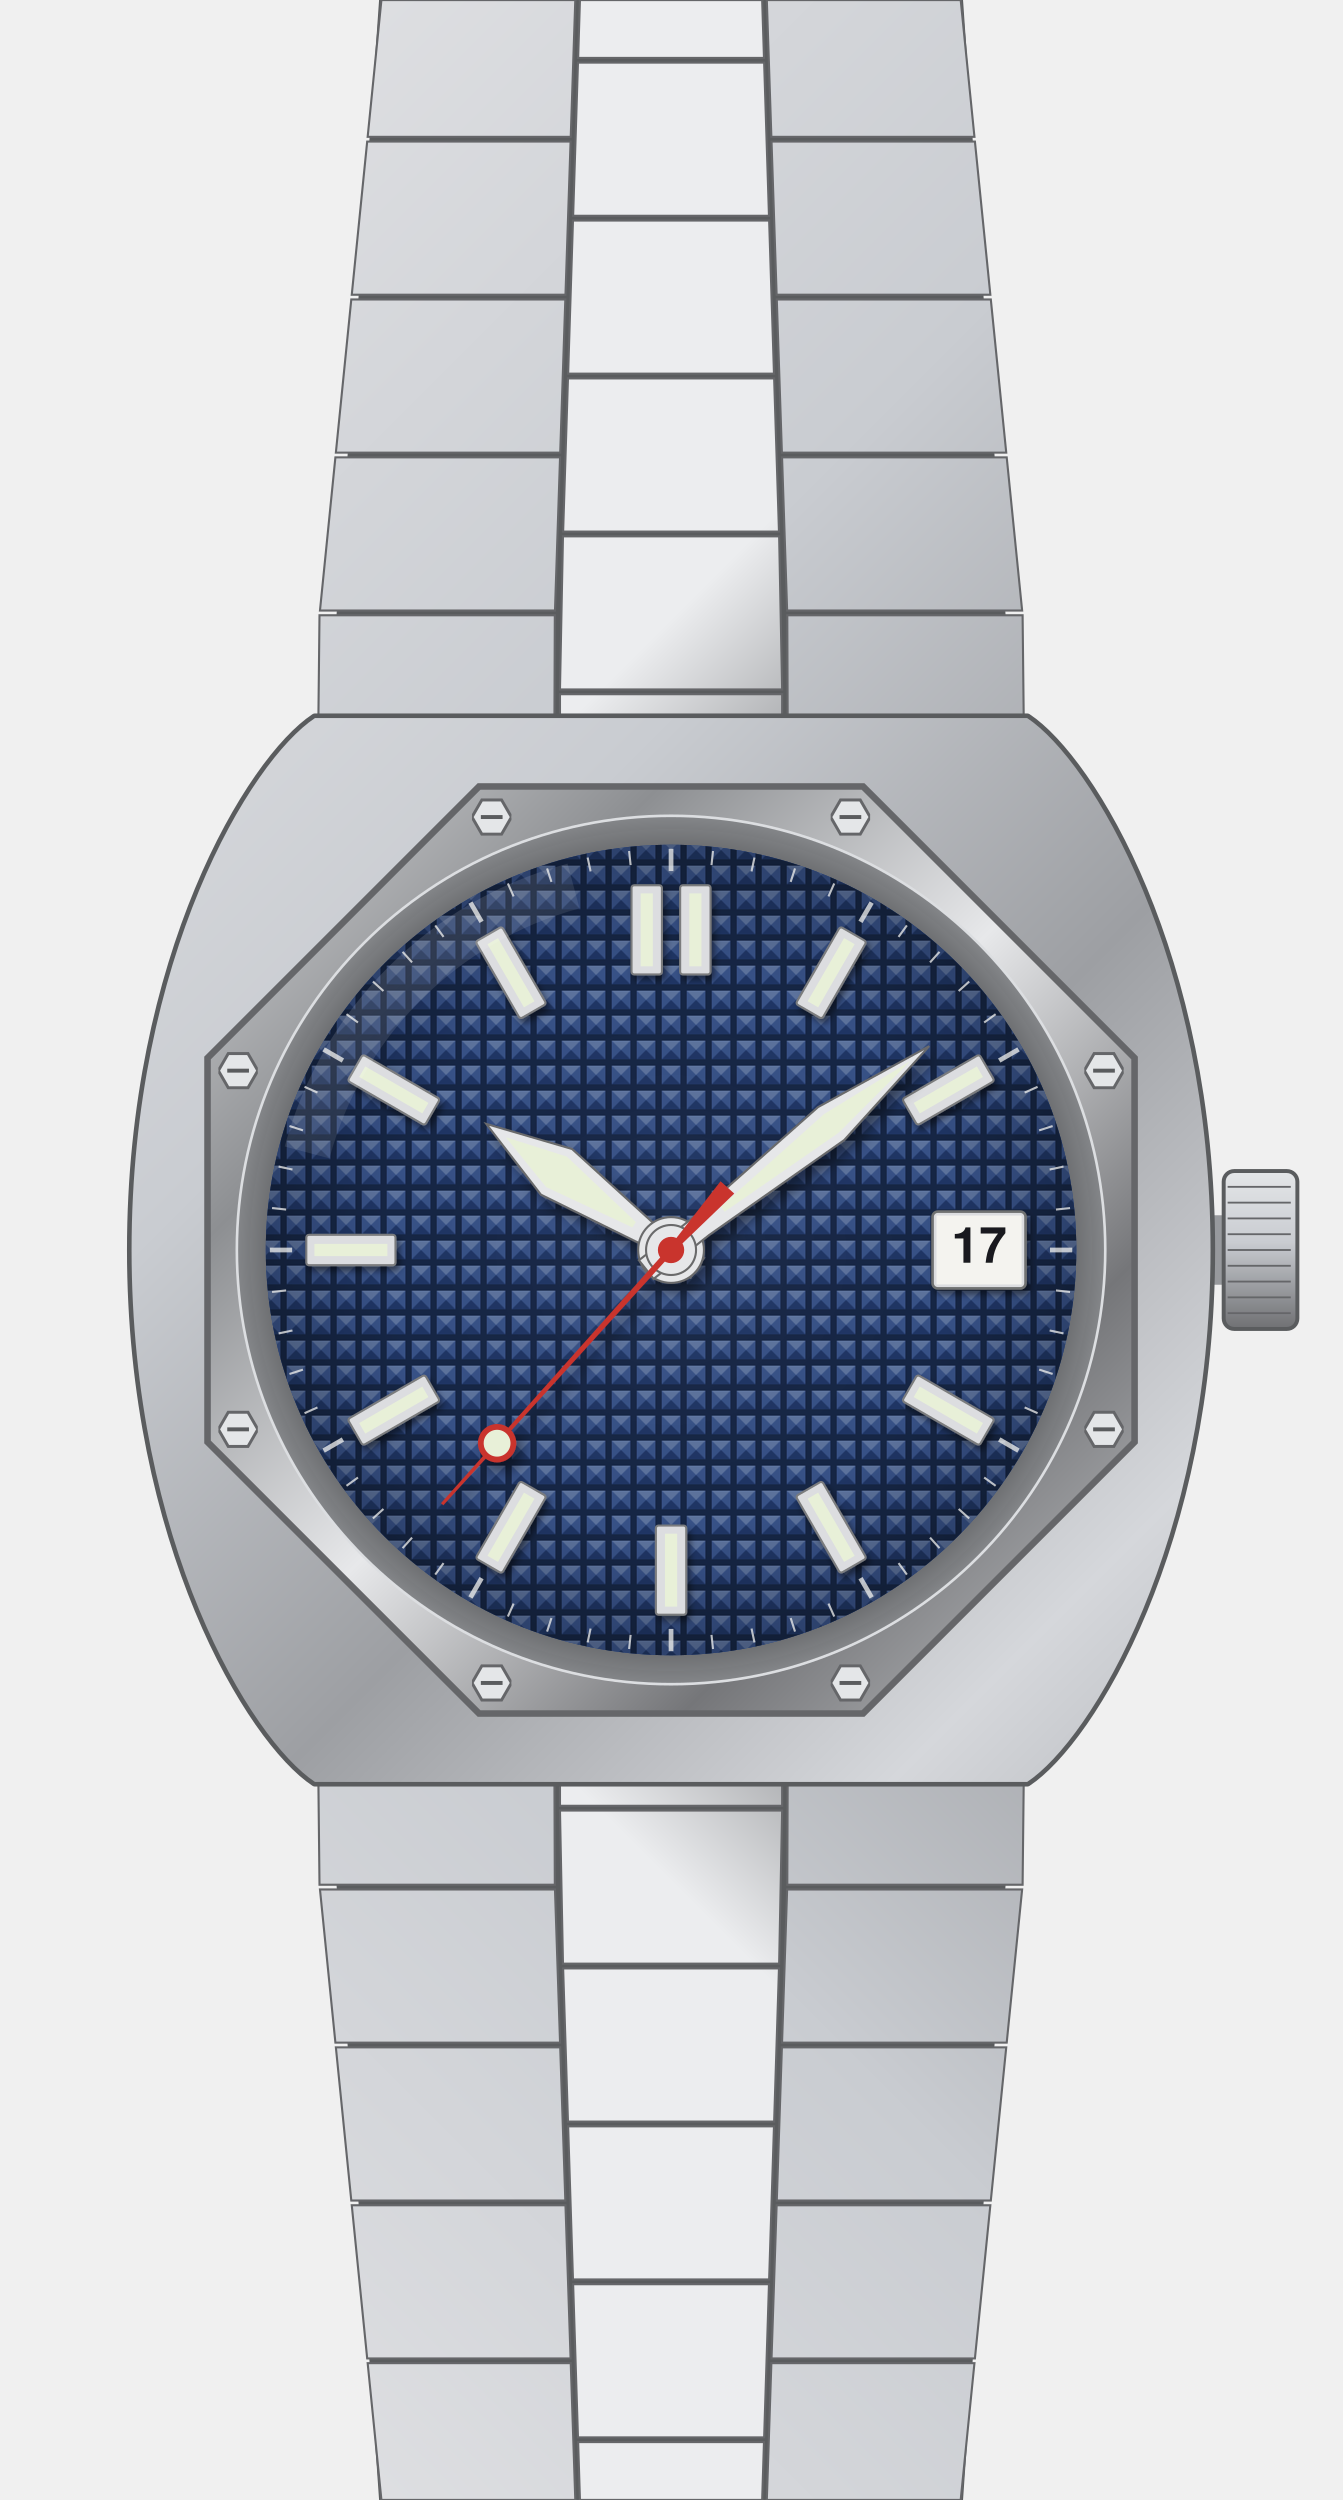
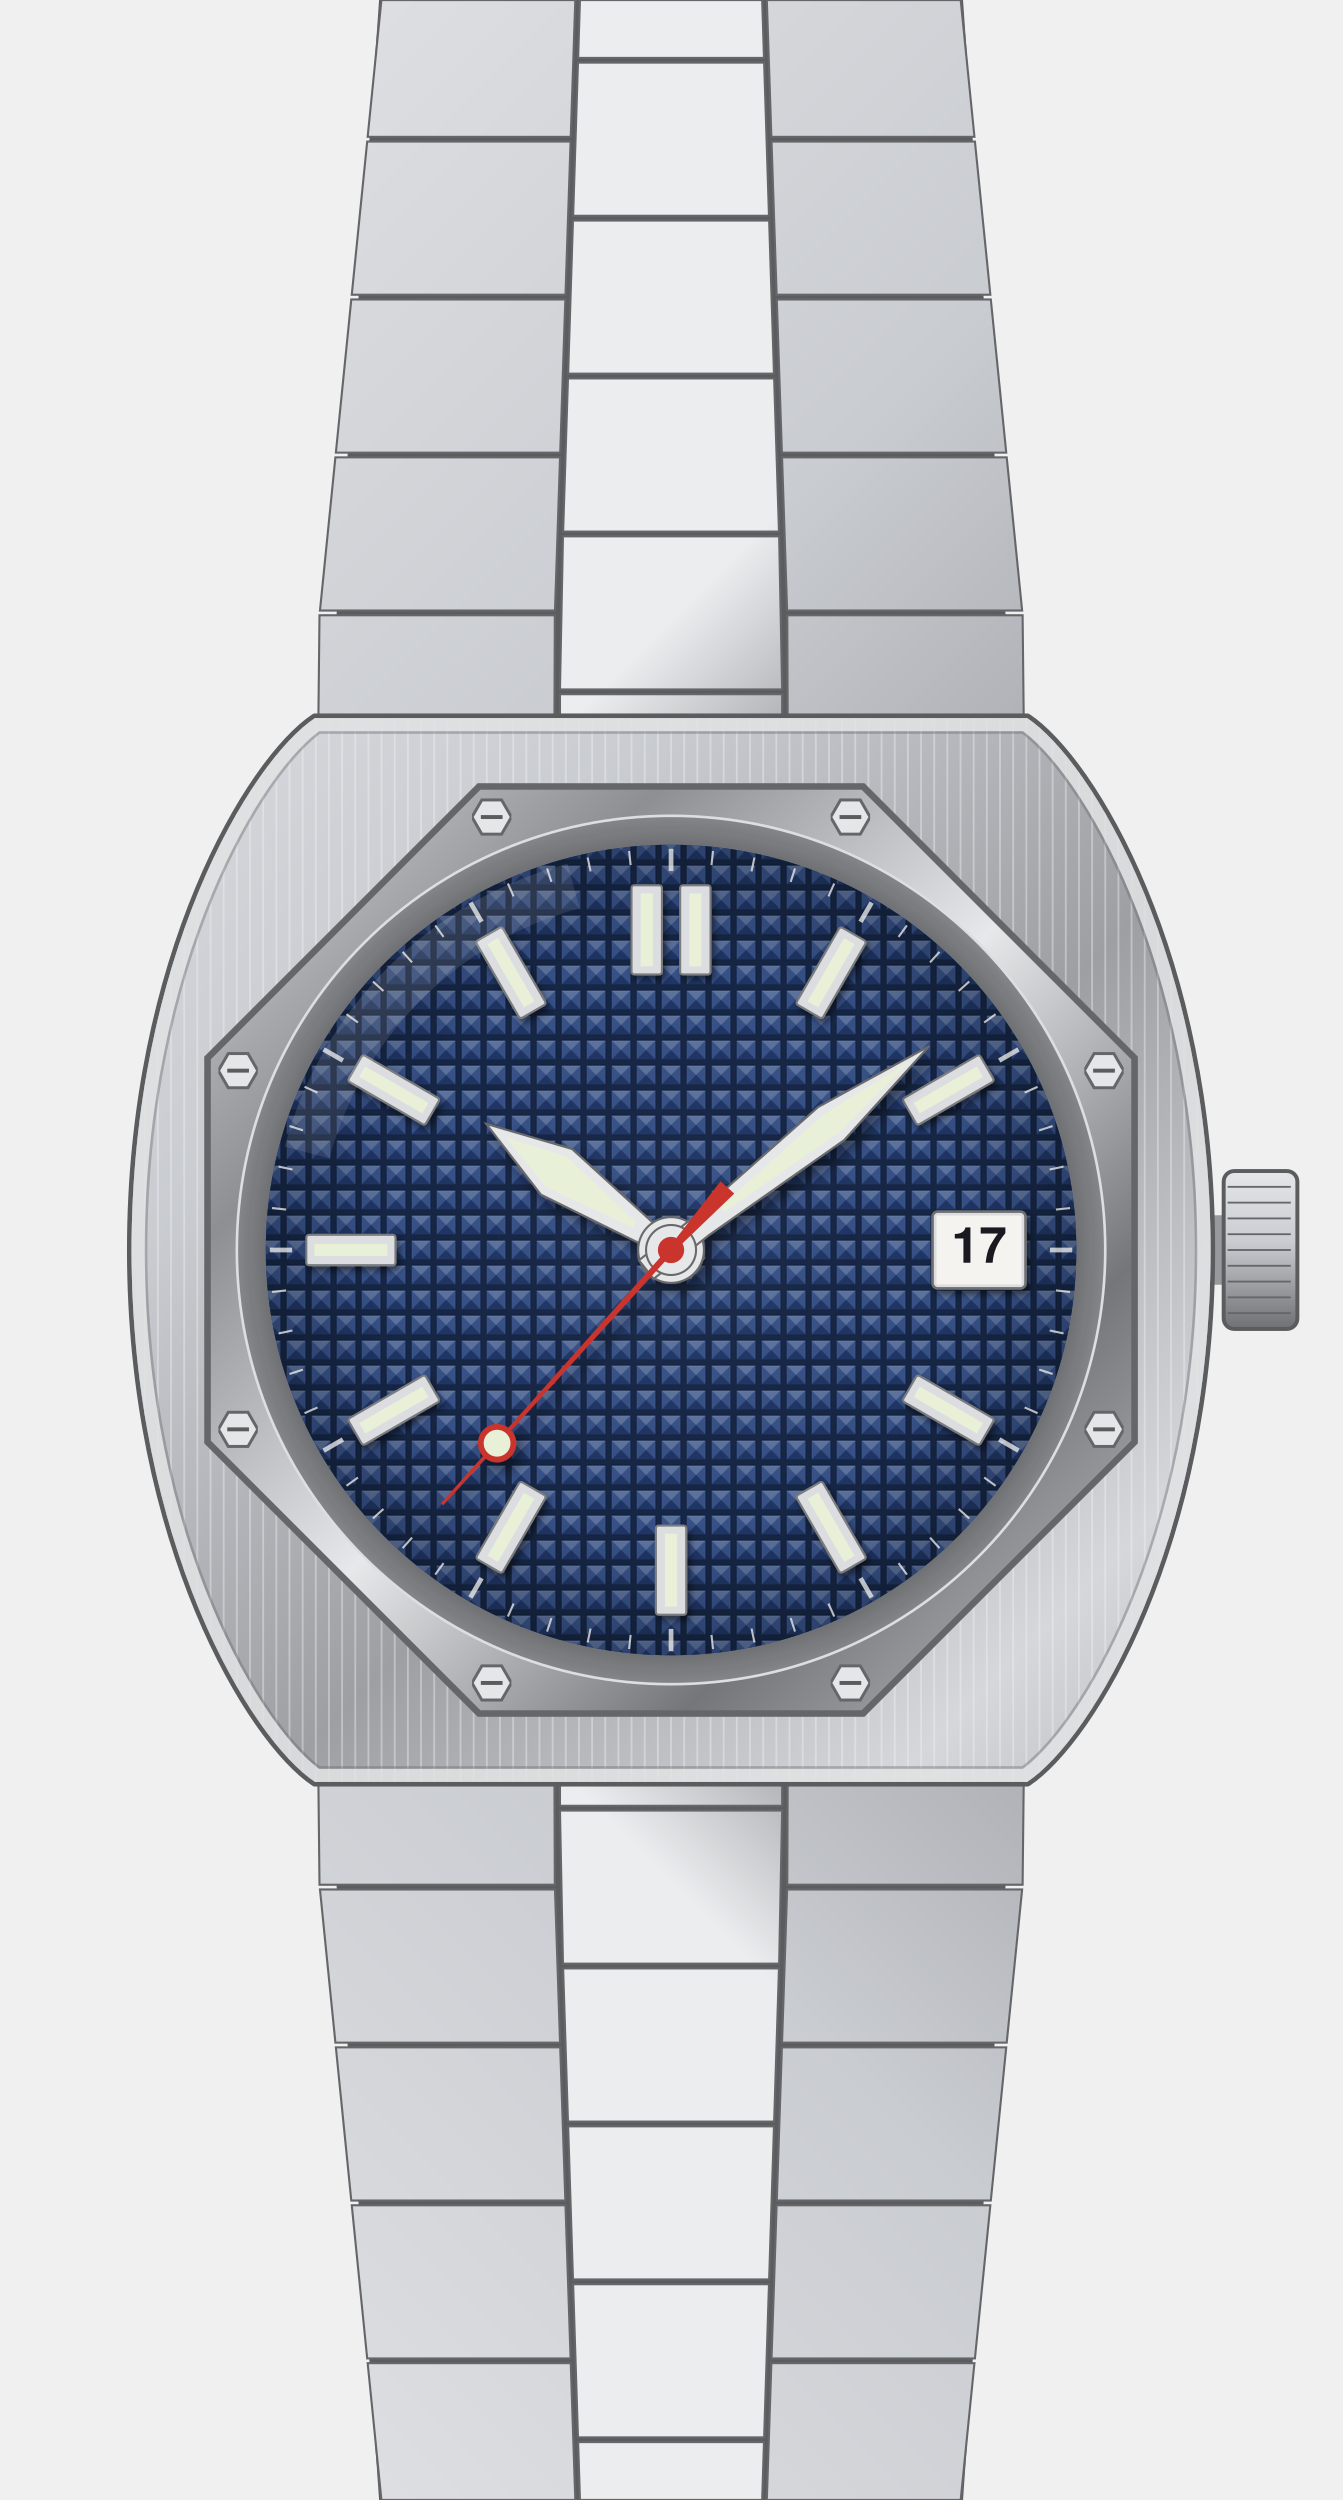
<svg xmlns="http://www.w3.org/2000/svg" viewBox="-25.5 -47.5 51 95" role="img" aria-label="Octagon Integrated 41" data-mm-width="51" data-mm-height="95">
  <defs>
    <clipPath id="octagon-tapisserie-dial-clip">
      <circle r="16.4">
</circle>
    </clipPath>
  </defs>
  <g data-layer="strap" data-part="st-octagon41-bracelet">
    <g id="octagon-tapisserie-strap-top">
      <g>
        <defs>
          <linearGradient id="octagon-tapisserie-bracelet-brushed-st-octagon41-bracelet" gradientUnits="userSpaceOnUse" x1="-30" y1="-30" x2="30" y2="30">
            <stop offset="0" stop-color="#dedfe2">
</stop>
            <stop offset="0.3" stop-color="#c9ccd1">
</stop>
            <stop offset="0.55" stop-color="#9d9fa3">
</stop>
            <stop offset="0.78" stop-color="#d5d7db">
</stop>
            <stop offset="1" stop-color="#a5a7ab">
</stop>
          </linearGradient>
          <linearGradient id="octagon-tapisserie-bracelet-polished-st-octagon41-bracelet" gradientUnits="userSpaceOnUse" x1="-12" y1="-12" x2="12" y2="12">
            <stop offset="0" stop-color="#ecedef">
</stop>
            <stop offset="0.28" stop-color="#8d8f92">
</stop>
            <stop offset="0.5" stop-color="#e7e8ea">
</stop>
            <stop offset="0.72" stop-color="#757679">
</stop>
            <stop offset="1" stop-color="#dcdee1">
</stop>
          </linearGradient>
        </defs>
        <path d="M -13.53 -12.3 L 13.53 -12.3 L 11.095 -47.5 L -11.095 -47.5 Z" fill="#5a5c5e">
</path>
        <path d="M -13.422 -12.3 L -4.438 -12.3 L -4.438 -18.12 L -13.422 -18.12 Z" fill="url(#octagon-tapisserie-bracelet-brushed-st-octagon41-bracelet)" stroke="#656669" stroke-width="0.08">
</path>
        <path d="M -13.422 -18.3 L -4.438 -18.3 L -4.417 -24.12 L -13.359 -24.12 Z" fill="url(#octagon-tapisserie-bracelet-brushed-st-octagon41-bracelet)" stroke="#656669" stroke-width="0.08">
</path>
        <path d="M -13.341 -24.3 L -4.411 -24.3 L -4.218 -30.12 L -12.755 -30.12 Z" fill="url(#octagon-tapisserie-bracelet-brushed-st-octagon41-bracelet)" stroke="#656669" stroke-width="0.08">
</path>
        <path d="M -12.737 -30.3 L -4.212 -30.3 L -4.018 -36.12 L -12.151 -36.12 Z" fill="url(#octagon-tapisserie-bracelet-brushed-st-octagon41-bracelet)" stroke="#656669" stroke-width="0.08">
</path>
        <path d="M -12.133 -36.3 L -4.012 -36.3 L -3.818 -42.12 L -11.547 -42.12 Z" fill="url(#octagon-tapisserie-bracelet-brushed-st-octagon41-bracelet)" stroke="#656669" stroke-width="0.08">
</path>
        <path d="M -11.529 -42.3 L -3.812 -42.3 L -3.639 -47.5 L -11.006 -47.5 Z" fill="url(#octagon-tapisserie-bracelet-brushed-st-octagon41-bracelet)" stroke="#656669" stroke-width="0.08">
</path>
        <path d="M -10.925 -48.3 L -3.612 -48.3 L -3.639 -47.5 L -11.006 -47.5 Z" fill="url(#octagon-tapisserie-bracelet-brushed-st-octagon41-bracelet)" stroke="#656669" stroke-width="0.08">
</path>
        <path d="M -4.221 -15.3 L 4.221 -15.3 L 4.221 -21.12 L -4.221 -21.12 Z" fill="url(#octagon-tapisserie-bracelet-polished-st-octagon41-bracelet)" stroke="#656669" stroke-width="0.08">
</path>
        <path d="M -4.221 -21.3 L 4.221 -21.3 L 4.107 -27.12 L -4.107 -27.12 Z" fill="url(#octagon-tapisserie-bracelet-polished-st-octagon41-bracelet)" stroke="#656669" stroke-width="0.08">
</path>
        <path d="M -4.101 -27.3 L 4.101 -27.3 L 3.917 -33.12 L -3.917 -33.12 Z" fill="url(#octagon-tapisserie-bracelet-polished-st-octagon41-bracelet)" stroke="#656669" stroke-width="0.08">
</path>
        <path d="M -3.911 -33.3 L 3.911 -33.3 L 3.727 -39.12 L -3.727 -39.12 Z" fill="url(#octagon-tapisserie-bracelet-polished-st-octagon41-bracelet)" stroke="#656669" stroke-width="0.08">
</path>
        <path d="M -3.721 -39.3 L 3.721 -39.3 L 3.537 -45.12 L -3.537 -45.12 Z" fill="url(#octagon-tapisserie-bracelet-polished-st-octagon41-bracelet)" stroke="#656669" stroke-width="0.08">
</path>
        <path d="M -3.531 -45.3 L 3.531 -45.3 L 3.462 -47.5 L -3.462 -47.5 Z" fill="url(#octagon-tapisserie-bracelet-polished-st-octagon41-bracelet)" stroke="#656669" stroke-width="0.08">
</path>
        <path d="M -3.341 -51.3 L 3.341 -51.3 L 3.462 -47.5 L -3.462 -47.5 Z" fill="url(#octagon-tapisserie-bracelet-polished-st-octagon41-bracelet)" stroke="#656669" stroke-width="0.08">
</path>
        <path d="M 4.438 -12.3 L 13.422 -12.3 L 13.422 -18.12 L 4.438 -18.12 Z" fill="url(#octagon-tapisserie-bracelet-brushed-st-octagon41-bracelet)" stroke="#656669" stroke-width="0.08">
</path>
        <path d="M 4.438 -18.3 L 13.422 -18.3 L 13.359 -24.12 L 4.417 -24.12 Z" fill="url(#octagon-tapisserie-bracelet-brushed-st-octagon41-bracelet)" stroke="#656669" stroke-width="0.08">
</path>
        <path d="M 4.411 -24.3 L 13.341 -24.3 L 12.755 -30.12 L 4.218 -30.12 Z" fill="url(#octagon-tapisserie-bracelet-brushed-st-octagon41-bracelet)" stroke="#656669" stroke-width="0.08">
</path>
        <path d="M 4.212 -30.3 L 12.737 -30.3 L 12.151 -36.12 L 4.018 -36.12 Z" fill="url(#octagon-tapisserie-bracelet-brushed-st-octagon41-bracelet)" stroke="#656669" stroke-width="0.08">
</path>
        <path d="M 4.012 -36.3 L 12.133 -36.3 L 11.547 -42.12 L 3.818 -42.12 Z" fill="url(#octagon-tapisserie-bracelet-brushed-st-octagon41-bracelet)" stroke="#656669" stroke-width="0.08">
</path>
        <path d="M 3.812 -42.3 L 11.529 -42.3 L 11.006 -47.5 L 3.639 -47.5 Z" fill="url(#octagon-tapisserie-bracelet-brushed-st-octagon41-bracelet)" stroke="#656669" stroke-width="0.08">
</path>
        <path d="M 3.612 -48.3 L 10.925 -48.3 L 11.006 -47.5 L 3.639 -47.5 Z" fill="url(#octagon-tapisserie-bracelet-brushed-st-octagon41-bracelet)" stroke="#656669" stroke-width="0.08">
</path>
      </g>
    </g>
    <use href="#octagon-tapisserie-strap-top" transform="scale(1 -1)">
</use>
  </g>
  <g data-layer="crown" data-part="cw-octagon41" transform="rotate(0)">
    <g>
      <defs>
        <linearGradient id="octagon-tapisserie-crown-cw-octagon41" x1="0" y1="0" x2="0" y2="1">
          <stop offset="0" stop-color="#e4e6e8">
</stop>
          <stop offset="0.45" stop-color="#c9ccd1">
</stop>
          <stop offset="1" stop-color="#6f7073">
</stop>
        </linearGradient>
      </defs>
      <rect x="20.1" y="-1.32" width="1.2" height="2.64" fill="#97999d">
</rect>
      <rect x="21" y="-3" width="2.8" height="6" rx="0.4" fill="url(#octagon-tapisserie-crown-cw-octagon41)" stroke="#5a5c5e" stroke-width="0.15">
</rect>
      <g stroke="#656669" stroke-width="0.07">
        <line x1="21.15" y1="-2.4" x2="23.55" y2="-2.4">
</line>
        <line x1="21.15" y1="-1.8" x2="23.55" y2="-1.8">
</line>
        <line x1="21.15" y1="-1.2" x2="23.55" y2="-1.2">
</line>
        <line x1="21.15" y1="-0.6" x2="23.55" y2="-0.6">
</line>
        <line x1="21.15" y1="0" x2="23.55" y2="0">
</line>
        <line x1="21.15" y1="0.6" x2="23.55" y2="0.6">
</line>
        <line x1="21.15" y1="1.2" x2="23.55" y2="1.2">
</line>
        <line x1="21.15" y1="1.8" x2="23.55" y2="1.8">
</line>
        <line x1="21.15" y1="2.4" x2="23.55" y2="2.4">
</line>
      </g>
    </g>
  </g>
  <g data-layer="case" data-part="cs-octagon41">
    <g>
      <defs>
        <linearGradient id="octagon-tapisserie-oct-polish-cs-octagon41" gradientUnits="userSpaceOnUse" x1="-20.5" y1="-20.5" x2="20.5" y2="20.5">
          <stop offset="0" stop-color="#ecedef">
</stop>
          <stop offset="0.28" stop-color="#8d8f92">
</stop>
          <stop offset="0.5" stop-color="#e7e8ea">
</stop>
          <stop offset="0.72" stop-color="#757679">
</stop>
          <stop offset="1" stop-color="#dcdee1">
</stop>
        </linearGradient>
      </defs>
      <g>
        <defs>
          <linearGradient id="octagon-tapisserie-case-metal-cs-octagon41" gradientUnits="userSpaceOnUse" x1="-25.5" y1="-25.5" x2="25.5" y2="25.5">
            <stop offset="0" stop-color="#dedfe2">
</stop>
            <stop offset="0.3" stop-color="#c9ccd1">
</stop>
            <stop offset="0.55" stop-color="#9d9fa3">
</stop>
            <stop offset="0.78" stop-color="#d5d7db">
</stop>
            <stop offset="1" stop-color="#a5a7ab">
</stop>
          </linearGradient>
          <radialGradient id="octagon-tapisserie-case-flange-cs-octagon41" gradientUnits="userSpaceOnUse" cx="0" cy="0" r="16.45">
            <stop offset="0.8" stop-color="#3c3d3f">
</stop>
            <stop offset="1" stop-color="#838588">
</stop>
          </radialGradient>
+           <clipPath id="octagon-tapisserie-case-clip-cs-octagon41">
+             <path fill="url(#octagon-tapisserie-case-metal-cs-octagon41)" d="M 20.5 0 C 20.5 -11.118 15.97 -18.597 13.53 -20.214 L -13.53 -20.214 C -15.97 -18.597 -20.5 -11.118 -20.5 0 C -20.5 11.118 -15.97 18.597 -13.53 20.214 L 13.53 20.214 C 15.97 18.597 20.5 11.118 20.5 0 Z">
+ </path>
+           </clipPath>
        </defs>
        <g stroke="#5a5c5e" stroke-width="0.35" stroke-linejoin="round">
          <path fill="#5a5c5e" d="M 20.5 0 C 20.5 -11.118 15.97 -18.597 13.53 -20.214 L -13.53 -20.214 C -15.97 -18.597 -20.5 -11.118 -20.5 0 C -20.5 11.118 -15.97 18.597 -13.53 20.214 L 13.53 20.214 C 15.97 18.597 20.5 11.118 20.5 0 Z">
</path>
        </g>
        <g>
          <path fill="url(#octagon-tapisserie-case-metal-cs-octagon41)" d="M 20.5 0 C 20.5 -11.118 15.97 -18.597 13.53 -20.214 L -13.53 -20.214 C -15.97 -18.597 -20.5 -11.118 -20.5 0 C -20.5 11.118 -15.97 18.597 -13.53 20.214 L 13.53 20.214 C 15.97 18.597 20.5 11.118 20.5 0 Z">
</path>
+         </g>
+         <g>
+           <g clip-path="url(#octagon-tapisserie-case-clip-cs-octagon41)">
+             <g>
+               <g transform="scale(1 1)" fill="none" stroke-linejoin="round">
+                 <path d="M -20.5 -20.214 L -20.5 20.214 M -20 -20.214 L -20 20.214 M -19.5 -20.214 L -19.5 20.214 M -19 -20.214 L -19 20.214 M -18.5 -20.214 L -18.5 20.214 M -18 -20.214 L -18 20.214 M -17.5 -20.214 L -17.5 20.214 M -17 -20.214 L -17 20.214 M -16.5 -20.214 L -16.5 20.214 M -16 -20.214 L -16 20.214 M -15.5 -20.214 L -15.5 20.214 M -15 -20.214 L -15 20.214 M -14.5 -20.214 L -14.5 20.214 M -14 -20.214 L -14 20.214 M -13.5 -20.214 L -13.5 20.214 M -13 -20.214 L -13 20.214 M -12.5 -20.214 L -12.5 20.214 M -12 -20.214 L -12 20.214 M -11.5 -20.214 L -11.5 20.214 M -11 -20.214 L -11 20.214 M -10.5 -20.214 L -10.5 20.214 M -10 -20.214 L -10 20.214 M -9.5 -20.214 L -9.5 20.214 M -9 -20.214 L -9 20.214 M -8.5 -20.214 L -8.5 20.214 M -8 -20.214 L -8 20.214 M -7.5 -20.214 L -7.5 20.214 M -7 -20.214 L -7 20.214 M -6.5 -20.214 L -6.5 20.214 M -6 -20.214 L -6 20.214 M -5.5 -20.214 L -5.5 20.214 M -5 -20.214 L -5 20.214 M -4.5 -20.214 L -4.5 20.214 M -4 -20.214 L -4 20.214 M -3.5 -20.214 L -3.5 20.214 M -3 -20.214 L -3 20.214 M -2.5 -20.214 L -2.5 20.214 M -2 -20.214 L -2 20.214 M -1.5 -20.214 L -1.5 20.214 M -1 -20.214 L -1 20.214 M -0.5 -20.214 L -0.5 20.214 M 0 -20.214 L 0 20.214 M 0.5 -20.214 L 0.5 20.214 M 1 -20.214 L 1 20.214 M 1.5 -20.214 L 1.5 20.214 M 2 -20.214 L 2 20.214 M 2.5 -20.214 L 2.5 20.214 M 3 -20.214 L 3 20.214 M 3.5 -20.214 L 3.5 20.214 M 4 -20.214 L 4 20.214 M 4.5 -20.214 L 4.5 20.214 M 5 -20.214 L 5 20.214 M 5.5 -20.214 L 5.5 20.214 M 6 -20.214 L 6 20.214 M 6.5 -20.214 L 6.5 20.214 M 7 -20.214 L 7 20.214 M 7.5 -20.214 L 7.5 20.214 M 8 -20.214 L 8 20.214 M 8.5 -20.214 L 8.5 20.214 M 9 -20.214 L 9 20.214 M 9.5 -20.214 L 9.5 20.214 M 10 -20.214 L 10 20.214 M 10.5 -20.214 L 10.5 20.214 M 11 -20.214 L 11 20.214 M 11.5 -20.214 L 11.5 20.214 M 12 -20.214 L 12 20.214 M 12.5 -20.214 L 12.5 20.214 M 13 -20.214 L 13 20.214 M 13.5 -20.214 L 13.5 20.214 M 14 -20.214 L 14 20.214 M 14.5 -20.214 L 14.5 20.214 M 15 -20.214 L 15 20.214 M 15.5 -20.214 L 15.5 20.214 M 16 -20.214 L 16 20.214 M 16.5 -20.214 L 16.5 20.214 M 17 -20.214 L 17 20.214 M 17.5 -20.214 L 17.5 20.214 M 18 -20.214 L 18 20.214 M 18.5 -20.214 L 18.5 20.214 M 19 -20.214 L 19 20.214 M 19.5 -20.214 L 19.5 20.214 M 20 -20.214 L 20 20.214 M 20.5 -20.214 L 20.5 20.214" stroke="#f2f2f4" stroke-width="0.07" opacity="0.4">
+ </path>
+                 <path d="M 20.5 0 C 20.5 -11.118 15.97 -18.597 13.53 -20.214 L -13.53 -20.214 C -15.97 -18.597 -20.5 -11.118 -20.5 0 C -20.5 11.118 -15.97 18.597 -13.53 20.214 L 13.53 20.214 C 15.97 18.597 20.5 11.118 20.5 0 Z" stroke="#656669" stroke-width="1.2" opacity="0.4">
+ </path>
+                 <path d="M 20.5 0 C 20.5 -11.118 15.97 -18.597 13.53 -20.214 L -13.53 -20.214 C -15.97 -18.597 -20.5 -11.118 -20.5 0 C -20.5 11.118 -15.97 18.597 -13.53 20.214 L 13.53 20.214 C 15.97 18.597 20.5 11.118 20.5 0 Z" stroke="#ecedef" stroke-width="1" opacity="0.8">
+ </path>
+               </g>
+             </g>
+           </g>
        </g>
        <g>
          <polygon points="7.296,-17.614 17.614,-7.296 17.614,7.296 7.296,17.614 -7.296,17.614 -17.614,7.296 -17.614,-7.296 -7.296,-17.614" fill="url(#octagon-tapisserie-oct-polish-cs-octagon41)" stroke="#656669" stroke-width="0.25">
</polygon>
          <circle r="16.55" fill="#dcdee1">
</circle>
          <symbol id="octagon-tapisserie-oct-screw-cs-octagon41" viewBox="-1 -1 2 2">
            <polygon points="1,0 0.5,0.866 -0.5,0.866 -1,0 -0.5,-0.866 0.5,-0.866" fill="#e4e6e8" stroke="#656669" stroke-width="0.15">
</polygon>
            <line x1="-0.55" y1="0" x2="0.55" y2="0" stroke="#5a5c5e" stroke-width="0.2">
</line>
          </symbol>
          <use href="#octagon-tapisserie-oct-screw-cs-octagon41" x="6.065" y="-17.202" width="1.5" height="1.5">
</use>
          <use href="#octagon-tapisserie-oct-screw-cs-octagon41" x="15.702" y="-7.565" width="1.5" height="1.5">
</use>
          <use href="#octagon-tapisserie-oct-screw-cs-octagon41" x="15.702" y="6.065" width="1.5" height="1.5">
</use>
          <use href="#octagon-tapisserie-oct-screw-cs-octagon41" x="6.065" y="15.702" width="1.5" height="1.5">
</use>
          <use href="#octagon-tapisserie-oct-screw-cs-octagon41" x="-7.565" y="15.702" width="1.5" height="1.5">
</use>
          <use href="#octagon-tapisserie-oct-screw-cs-octagon41" x="-17.202" y="6.065" width="1.5" height="1.5">
</use>
          <use href="#octagon-tapisserie-oct-screw-cs-octagon41" x="-17.202" y="-7.565" width="1.5" height="1.5">
</use>
          <use href="#octagon-tapisserie-oct-screw-cs-octagon41" x="-7.565" y="-17.202" width="1.5" height="1.5">
</use>
        </g>
        <circle r="16.45" fill="url(#octagon-tapisserie-case-flange-cs-octagon41)">
</circle>
      </g>
    </g>
  </g>
  <g clip-path="url(#octagon-tapisserie-dial-clip)">
    <g data-layer="dial" data-part="dl-tapisserie-blue">
      <g>
        <defs>
          <filter id="octagon-tapisserie-dial-shadow-dl-tapisserie-blue" x="-50%" y="-50%" width="200%" height="200%">
            <feDropShadow dx="0.12" dy="0.18" stdDeviation="0.12" flood-color="#000" flood-opacity="0.5">
</feDropShadow>
          </filter>
        </defs>
        <circle r="15.4" fill="#23407a">
</circle>
        <g>
          <defs>
            <pattern id="octagon-tapisserie-tapisserie-dl-tapisserie-blue" width="0.95" height="0.95" patternUnits="userSpaceOnUse" x="-0.475" y="-0.475">
              <rect width="0.95" height="0.95" fill="#132343">
</rect>
              <rect x="0.12" y="0.12" width="0.71" height="0.71" fill="#354f85">
</rect>
              <path d="M 0.12 0.12 L 0.83 0.12 L 0.475 0.475 Z" fill="#5a709b">
</path>
              <path d="M 0.12 0.83 L 0.83 0.83 L 0.475 0.475 Z" fill="#1c3362">
</path>
            </pattern>
          </defs>
          <circle r="15.4" fill="url(#octagon-tapisserie-tapisserie-dl-tapisserie-blue)">
</circle>
        </g>
        <g>
          <defs>
            <radialGradient id="octagon-tapisserie-dial-vignette-dl-tapisserie-blue" gradientUnits="userSpaceOnUse" cx="0" cy="0" r="15.4">
              <stop offset="0" stop-color="#fff" stop-opacity="0.04">
</stop>
              <stop offset="0.7" stop-color="#000" stop-opacity="0">
</stop>
              <stop offset="1" stop-color="#000" stop-opacity="0.2">
</stop>
            </radialGradient>
          </defs>
          <circle r="15.4" fill="url(#octagon-tapisserie-dial-vignette-dl-tapisserie-blue)">
</circle>
        </g>
        <g stroke="#f2f2ef" opacity="0.75">
          <line x1="0" y1="-14.399" x2="0" y2="-15.246" stroke-width="0.18">
</line>
          <line x1="1.537" y1="-14.626" x2="1.594" y2="-15.162" stroke-width="0.08">
</line>
          <line x1="3.058" y1="-14.386" x2="3.17" y2="-14.913" stroke-width="0.08">
</line>
          <line x1="4.545" y1="-13.987" x2="4.711" y2="-14.5" stroke-width="0.08">
</line>
          <line x1="5.982" y1="-13.436" x2="6.201" y2="-13.928" stroke-width="0.08">
</line>
          <line x1="7.199" y1="-12.47" x2="7.623" y2="-13.203" stroke-width="0.18">
</line>
          <line x1="8.645" y1="-11.898" x2="8.961" y2="-12.334" stroke-width="0.08">
</line>
          <line x1="9.841" y1="-10.929" x2="10.202" y2="-11.33" stroke-width="0.08">
</line>
          <line x1="10.929" y1="-9.841" x2="11.33" y2="-10.202" stroke-width="0.08">
</line>
          <line x1="11.898" y1="-8.645" x2="12.334" y2="-8.961" stroke-width="0.08">
</line>
          <line x1="12.47" y1="-7.2" x2="13.203" y2="-7.623" stroke-width="0.18">
</line>
          <line x1="13.436" y1="-5.982" x2="13.928" y2="-6.201" stroke-width="0.08">
</line>
          <line x1="13.987" y1="-4.545" x2="14.5" y2="-4.711" stroke-width="0.08">
</line>
          <line x1="14.386" y1="-3.058" x2="14.913" y2="-3.17" stroke-width="0.08">
</line>
          <line x1="14.626" y1="-1.537" x2="15.162" y2="-1.594" stroke-width="0.08">
</line>
          <line x1="14.399" y1="0" x2="15.246" y2="0" stroke-width="0.18">
</line>
          <line x1="14.626" y1="1.537" x2="15.162" y2="1.594" stroke-width="0.08">
</line>
          <line x1="14.386" y1="3.058" x2="14.913" y2="3.17" stroke-width="0.08">
</line>
          <line x1="13.987" y1="4.545" x2="14.5" y2="4.711" stroke-width="0.08">
</line>
          <line x1="13.436" y1="5.982" x2="13.928" y2="6.201" stroke-width="0.08">
</line>
          <line x1="12.47" y1="7.199" x2="13.203" y2="7.623" stroke-width="0.18">
</line>
          <line x1="11.898" y1="8.645" x2="12.334" y2="8.961" stroke-width="0.08">
</line>
          <line x1="10.929" y1="9.841" x2="11.33" y2="10.202" stroke-width="0.08">
</line>
          <line x1="9.841" y1="10.929" x2="10.202" y2="11.33" stroke-width="0.08">
</line>
          <line x1="8.645" y1="11.898" x2="8.961" y2="12.334" stroke-width="0.08">
</line>
          <line x1="7.199" y1="12.47" x2="7.623" y2="13.203" stroke-width="0.18">
</line>
          <line x1="5.982" y1="13.436" x2="6.201" y2="13.928" stroke-width="0.08">
</line>
          <line x1="4.545" y1="13.987" x2="4.711" y2="14.5" stroke-width="0.08">
</line>
          <line x1="3.058" y1="14.386" x2="3.17" y2="14.913" stroke-width="0.08">
</line>
          <line x1="1.537" y1="14.626" x2="1.594" y2="15.162" stroke-width="0.08">
</line>
          <line x1="0" y1="14.399" x2="0" y2="15.246" stroke-width="0.18">
</line>
          <line x1="-1.537" y1="14.626" x2="-1.594" y2="15.162" stroke-width="0.08">
</line>
          <line x1="-3.058" y1="14.386" x2="-3.17" y2="14.913" stroke-width="0.08">
</line>
          <line x1="-4.545" y1="13.987" x2="-4.711" y2="14.5" stroke-width="0.08">
</line>
          <line x1="-5.982" y1="13.436" x2="-6.201" y2="13.928" stroke-width="0.08">
</line>
          <line x1="-7.2" y1="12.47" x2="-7.623" y2="13.203" stroke-width="0.18">
</line>
          <line x1="-8.645" y1="11.898" x2="-8.961" y2="12.334" stroke-width="0.08">
</line>
          <line x1="-9.841" y1="10.929" x2="-10.202" y2="11.33" stroke-width="0.08">
</line>
          <line x1="-10.929" y1="9.841" x2="-11.33" y2="10.202" stroke-width="0.08">
</line>
          <line x1="-11.898" y1="8.645" x2="-12.334" y2="8.961" stroke-width="0.08">
</line>
          <line x1="-12.47" y1="7.2" x2="-13.203" y2="7.623" stroke-width="0.18">
</line>
          <line x1="-13.436" y1="5.982" x2="-13.928" y2="6.201" stroke-width="0.08">
</line>
          <line x1="-13.987" y1="4.545" x2="-14.5" y2="4.711" stroke-width="0.08">
</line>
          <line x1="-14.386" y1="3.058" x2="-14.913" y2="3.17" stroke-width="0.08">
</line>
          <line x1="-14.626" y1="1.537" x2="-15.162" y2="1.594" stroke-width="0.08">
</line>
          <line x1="-14.399" y1="0" x2="-15.246" y2="0" stroke-width="0.18">
</line>
          <line x1="-14.626" y1="-1.537" x2="-15.162" y2="-1.594" stroke-width="0.08">
</line>
          <line x1="-14.386" y1="-3.058" x2="-14.913" y2="-3.17" stroke-width="0.08">
</line>
          <line x1="-13.987" y1="-4.545" x2="-14.5" y2="-4.711" stroke-width="0.08">
</line>
          <line x1="-13.436" y1="-5.982" x2="-13.928" y2="-6.201" stroke-width="0.08">
</line>
          <line x1="-12.47" y1="-7.2" x2="-13.203" y2="-7.623" stroke-width="0.18">
</line>
          <line x1="-11.898" y1="-8.645" x2="-12.334" y2="-8.961" stroke-width="0.08">
</line>
          <line x1="-10.929" y1="-9.841" x2="-11.33" y2="-10.202" stroke-width="0.08">
</line>
          <line x1="-9.841" y1="-10.929" x2="-10.202" y2="-11.33" stroke-width="0.08">
</line>
          <line x1="-8.645" y1="-11.898" x2="-8.961" y2="-12.334" stroke-width="0.08">
</line>
          <line x1="-7.2" y1="-12.47" x2="-7.623" y2="-13.203" stroke-width="0.18">
</line>
          <line x1="-5.982" y1="-13.436" x2="-6.201" y2="-13.928" stroke-width="0.08">
</line>
          <line x1="-4.545" y1="-13.987" x2="-4.711" y2="-14.5" stroke-width="0.08">
</line>
          <line x1="-3.058" y1="-14.386" x2="-3.17" y2="-14.913" stroke-width="0.08">
</line>
          <line x1="-1.537" y1="-14.626" x2="-1.594" y2="-15.162" stroke-width="0.08">
</line>
        </g>
        <g filter="url(#octagon-tapisserie-dial-shadow-dl-tapisserie-blue)">
          <g>
            <g transform="rotate(0) translate(-0.924 0)">
              <rect x="-0.578" y="-13.86" width="1.155" height="3.388" rx="0.1" fill="#dcdde0" stroke="#797a7b" stroke-width="0.08">
</rect>
              <rect class="lume" x="-0.231" y="-13.552" width="0.462" height="2.772" fill="#e8f0d8">
</rect>
            </g>
            <g transform="rotate(0) translate(0.924 0)">
              <rect x="-0.578" y="-13.86" width="1.155" height="3.388" rx="0.1" fill="#dcdde0" stroke="#797a7b" stroke-width="0.08">
</rect>
              <rect class="lume" x="-0.231" y="-13.552" width="0.462" height="2.772" fill="#e8f0d8">
</rect>
            </g>
            <g transform="rotate(30) translate(0 0)">
              <rect x="-0.578" y="-13.86" width="1.155" height="3.388" rx="0.1" fill="#dcdde0" stroke="#797a7b" stroke-width="0.08">
</rect>
              <rect class="lume" x="-0.231" y="-13.552" width="0.462" height="2.772" fill="#e8f0d8">
</rect>
            </g>
            <g transform="rotate(60) translate(0 0)">
              <rect x="-0.578" y="-13.86" width="1.155" height="3.388" rx="0.1" fill="#dcdde0" stroke="#797a7b" stroke-width="0.08">
</rect>
              <rect class="lume" x="-0.231" y="-13.552" width="0.462" height="2.772" fill="#e8f0d8">
</rect>
            </g>
            <g transform="rotate(120) translate(0 0)">
              <rect x="-0.578" y="-13.86" width="1.155" height="3.388" rx="0.1" fill="#dcdde0" stroke="#797a7b" stroke-width="0.08">
</rect>
              <rect class="lume" x="-0.231" y="-13.552" width="0.462" height="2.772" fill="#e8f0d8">
</rect>
            </g>
            <g transform="rotate(150) translate(0 0)">
              <rect x="-0.578" y="-13.86" width="1.155" height="3.388" rx="0.1" fill="#dcdde0" stroke="#797a7b" stroke-width="0.08">
</rect>
              <rect class="lume" x="-0.231" y="-13.552" width="0.462" height="2.772" fill="#e8f0d8">
</rect>
            </g>
            <g transform="rotate(180) translate(0 0)">
              <rect x="-0.578" y="-13.86" width="1.155" height="3.388" rx="0.1" fill="#dcdde0" stroke="#797a7b" stroke-width="0.08">
</rect>
              <rect class="lume" x="-0.231" y="-13.552" width="0.462" height="2.772" fill="#e8f0d8">
</rect>
            </g>
            <g transform="rotate(210) translate(0 0)">
              <rect x="-0.578" y="-13.86" width="1.155" height="3.388" rx="0.1" fill="#dcdde0" stroke="#797a7b" stroke-width="0.08">
</rect>
              <rect class="lume" x="-0.231" y="-13.552" width="0.462" height="2.772" fill="#e8f0d8">
</rect>
            </g>
            <g transform="rotate(240) translate(0 0)">
              <rect x="-0.578" y="-13.86" width="1.155" height="3.388" rx="0.1" fill="#dcdde0" stroke="#797a7b" stroke-width="0.08">
</rect>
              <rect class="lume" x="-0.231" y="-13.552" width="0.462" height="2.772" fill="#e8f0d8">
</rect>
            </g>
            <g transform="rotate(270) translate(0 0)">
              <rect x="-0.578" y="-13.86" width="1.155" height="3.388" rx="0.1" fill="#dcdde0" stroke="#797a7b" stroke-width="0.08">
</rect>
              <rect class="lume" x="-0.231" y="-13.552" width="0.462" height="2.772" fill="#e8f0d8">
</rect>
            </g>
            <g transform="rotate(300) translate(0 0)">
              <rect x="-0.578" y="-13.86" width="1.155" height="3.388" rx="0.1" fill="#dcdde0" stroke="#797a7b" stroke-width="0.08">
</rect>
              <rect class="lume" x="-0.231" y="-13.552" width="0.462" height="2.772" fill="#e8f0d8">
</rect>
            </g>
            <g transform="rotate(330) translate(0 0)">
              <rect x="-0.578" y="-13.86" width="1.155" height="3.388" rx="0.1" fill="#dcdde0" stroke="#797a7b" stroke-width="0.08">
</rect>
              <rect class="lume" x="-0.231" y="-13.552" width="0.462" height="2.772" fill="#e8f0d8">
</rect>
            </g>
          </g>
          <g transform="translate(11.704 0) rotate(0)" font-family="'Helvetica Neue', Helvetica, Arial, sans-serif" font-weight="600" text-anchor="middle" dominant-baseline="central">
            <rect x="-1.767" y="-1.459" width="3.534" height="2.918" rx="0.2" fill="#dcdde0" stroke="#6e6f70" stroke-width="0.1">
</rect>
            <rect x="-1.617" y="-1.309" width="3.234" height="2.618" fill="#f4f3ef">
</rect>
            <text x="0" y="0.05" font-size="1.885" fill="#16171a">17</text>
          </g>
        </g>
      </g>
    </g>
  </g>
  <g data-layer="hands" data-part="hd-nh-sword">
    <g>
      <defs>
        <filter id="octagon-tapisserie-hands-shadow-hd-nh-sword" x="-50%" y="-50%" width="200%" height="200%">
          <feDropShadow dx="0.25" dy="0.35" stdDeviation="0.25" flood-color="#000" flood-opacity="0.45">
</feDropShadow>
        </filter>
      </defs>
      <g filter="url(#octagon-tapisserie-hands-shadow-hd-nh-sword)">
        <g transform="rotate(304.308)">
          <polygon points="0.45,1.2 0.45,-1.02 1.05,-5.27 0,-8.5 0,-8.5 -1.05,-5.27 -0.45,-1.02 -0.45,1.2" fill="#e6e7e9" stroke="#676869" stroke-width="0.08">
</polygon>
          <polygon class="lume" points="0.12,-1.7 0.7,-5.27 0,-7.6 0,-7.6 -0.7,-5.27 -0.12,-1.7" fill="#e8f0d8">
</polygon>
        </g>
        <circle r="1.25" fill="#e6e7e9" stroke="#676869" stroke-width="0.08">
</circle>
        <g transform="rotate(51.7)">
          <polygon points="0.45,1.2 0.45,-1.5 0.8,-7.75 0,-12.5 0,-12.5 -0.8,-7.75 -0.45,-1.5 -0.45,1.2" fill="#e6e7e9" stroke="#676869" stroke-width="0.08">
</polygon>
          <polygon class="lume" points="0.12,-2.5 0.45,-7.75 0,-11.6 0,-11.6 -0.45,-7.75 -0.12,-2.5" fill="#e8f0d8">
</polygon>
        </g>
        <circle r="0.95" fill="#e6e7e9" stroke="#676869" stroke-width="0.08">
</circle>
        <g transform="rotate(222)">
          <polygon points="0.35,3.2 0.12,0 0.06,-13 -0.06,-13 -0.12,0 -0.35,3.2" fill="#c8302c">
</polygon>
          <circle class="lume" cy="-9.88" r="0.62" fill="#e8f0d8" stroke="#c8302c" stroke-width="0.22">
</circle>
        </g>
        <circle r="0.5" fill="#c8302c">
</circle>
      </g>
    </g>
  </g>
  <g data-layer="crystal" data-part="cy-octagon41-flat">
    <g pointer-events="none">
      <defs>
        <linearGradient id="octagon-tapisserie-glare-cy-octagon41-flat" x1="0" y1="0" x2="1" y2="1">
          <stop offset="0" stop-color="#fff" stop-opacity="0.2">
</stop>
          <stop offset="1" stop-color="#fff" stop-opacity="0">
</stop>
        </linearGradient>
      </defs>
      <circle r="16" fill="#ffffff" opacity="0.015">
</circle>
      <path d="M -14.682 -3.934 A 15.2 15.2 0 0 1 -3.934 -14.682 L -3.479 -12.982 A 13.44 13.44 0 0 0 -12.982 -3.479 Z" fill="url(#octagon-tapisserie-glare-cy-octagon41-flat)">
</path>
    </g>
  </g>
</svg>
